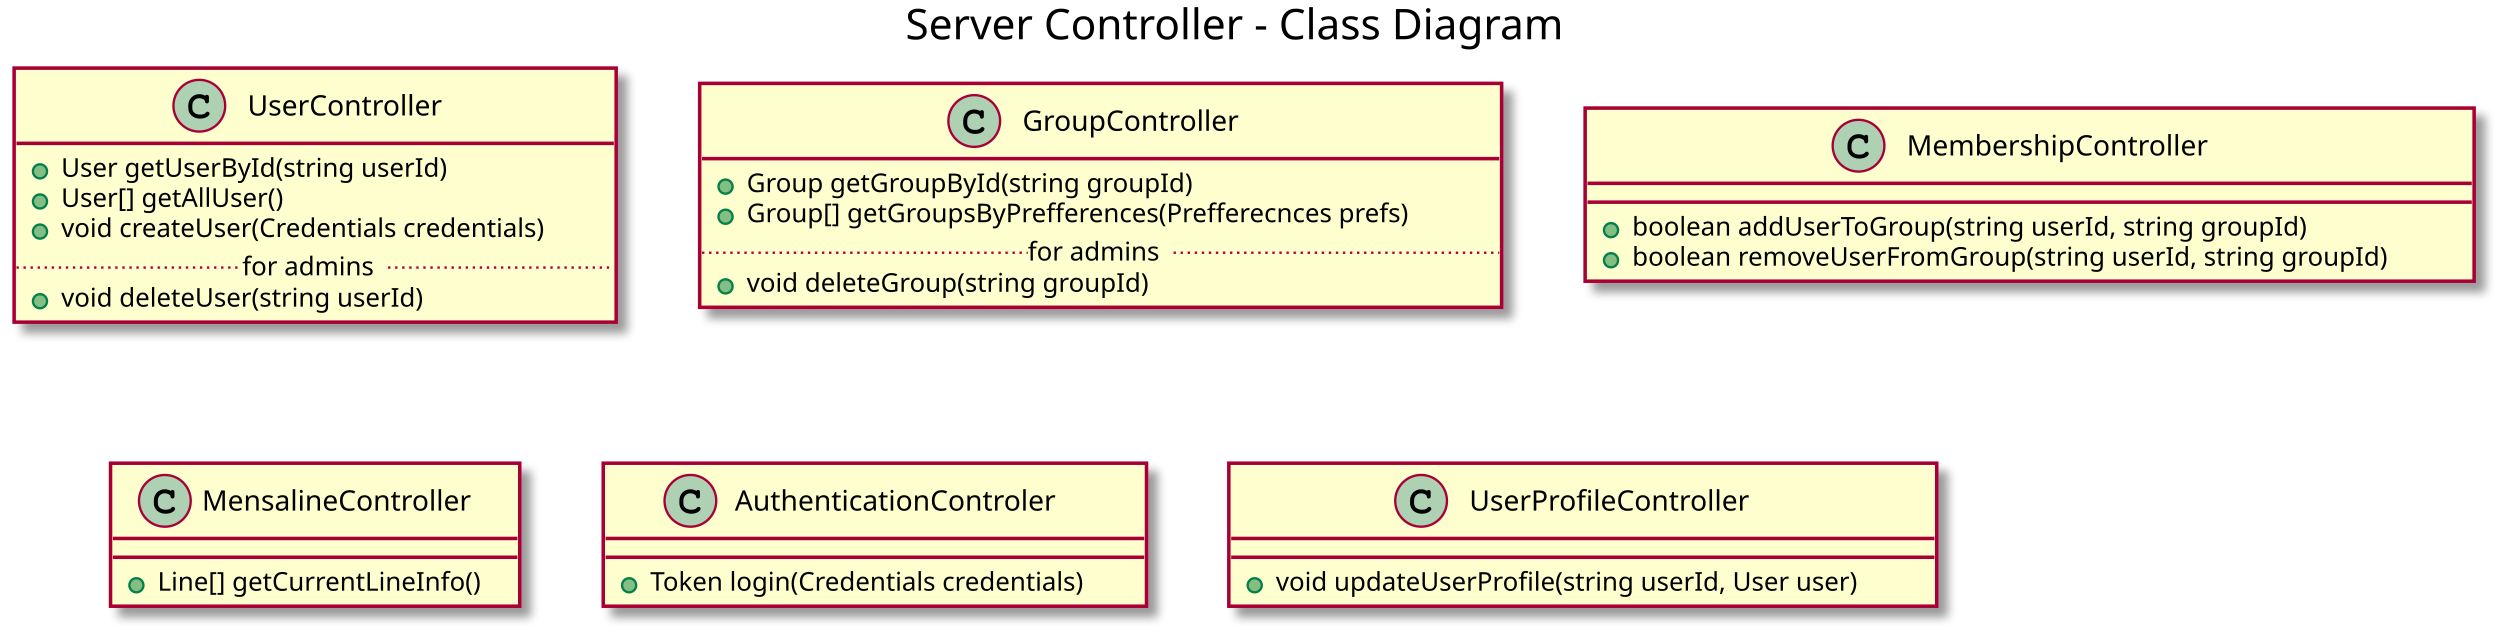
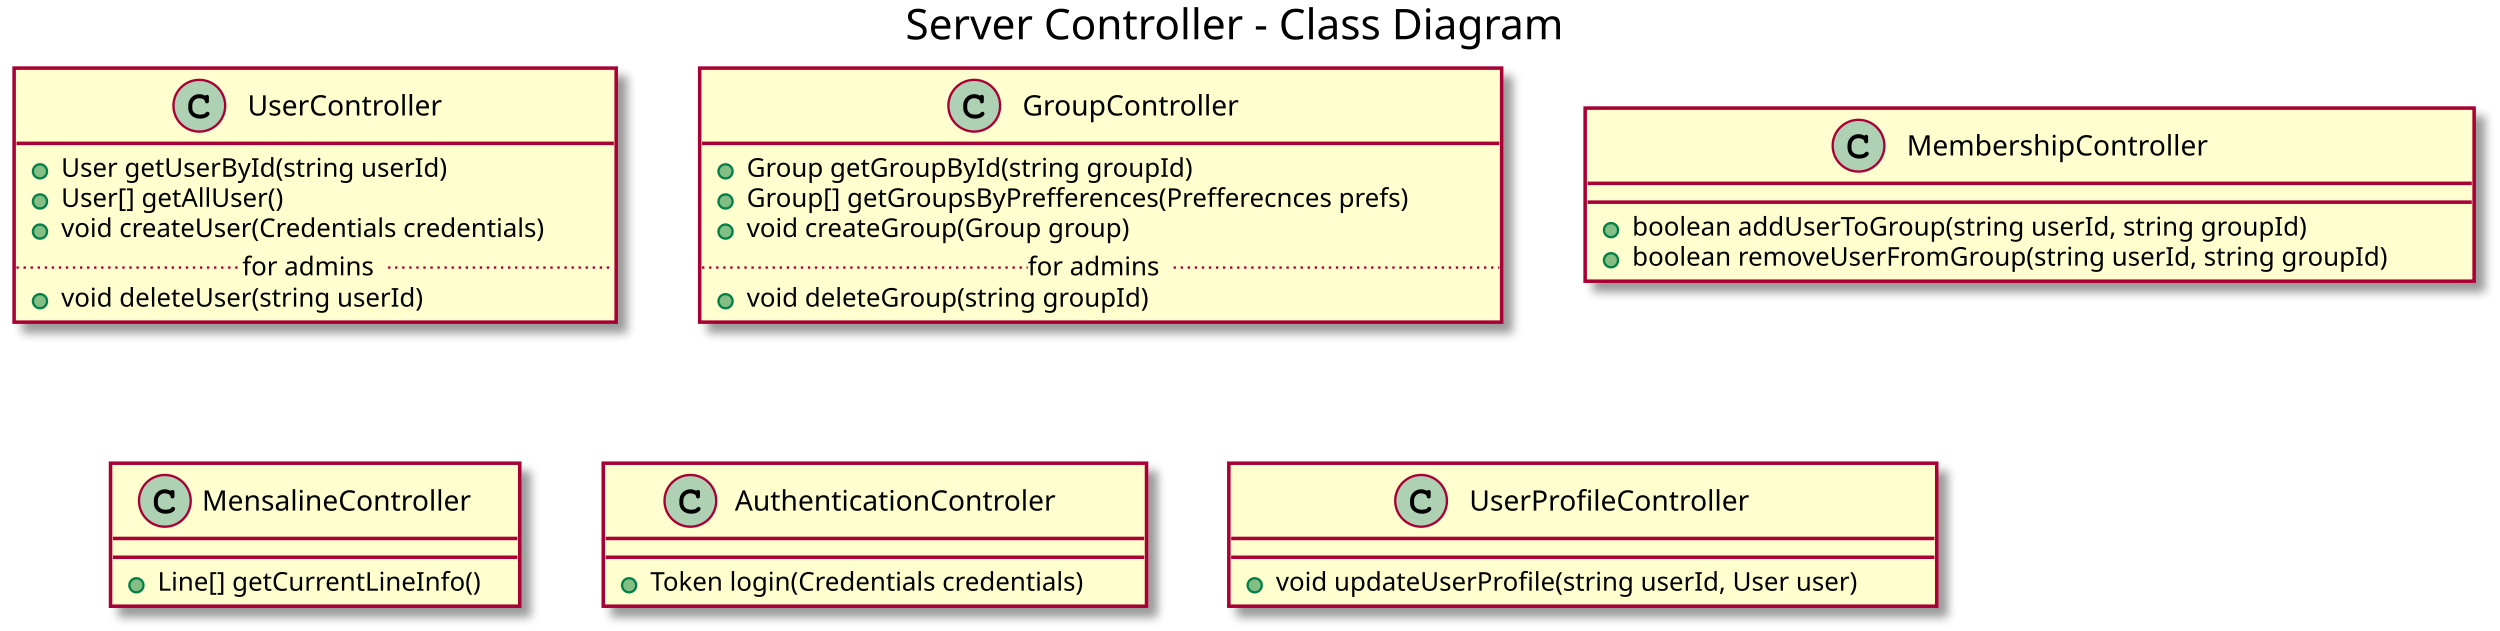
<svg xmlns="http://www.w3.org/2000/svg" contentScriptType="application/ecmascript" contentStyleType="text/css" height="268px" preserveAspectRatio="none" style="width:1063px;height:268px;" version="1.1" viewBox="0 0 1063 268" width="1063px" zoomAndPan="magnify">
  <defs>
-     <filter height="300%" id="f1gvx0rxflz3wf" width="300%" x="-1" y="-1">
+     <filter height="300%" id="fc0rj6nz15pzl" width="300%" x="-1" y="-1">
      <feGaussianBlur result="blurOut" stdDeviation="2.0" />
      <feColorMatrix in="blurOut" result="blurOut2" type="matrix" values="0 0 0 0 0 0 0 0 0 0 0 0 0 0 0 0 0 0 .4 0" />
      <feOffset dx="4.0" dy="4.0" in="blurOut2" result="blurOut3" />
      <feBlend in="SourceGraphic" in2="blurOut3" mode="normal" />
    </filter>
  </defs>
  <g>
    <text fill="#000000" font-family="sans-serif" font-size="18" lengthAdjust="spacingAndGlyphs" textLength="300" x="385" y="16.708">Server Controller - Class Diagram</text>
-     <rect fill="#FEFECE" filter="url(#f1gvx0rxflz3wf)" height="108.023" id="UserController" style="stroke: #A80036; stroke-width: 1.5;" width="256" x="6" y="28.953" />
+     <rect fill="#FEFECE" filter="url(#fc0rj6nz15pzl)" height="108.023" id="UserController" style="stroke: #A80036; stroke-width: 1.5;" width="256" x="6" y="28.953" />
    <ellipse cx="84.75" cy="44.953" fill="#ADD1B2" rx="11" ry="11" style="stroke: #A80036; stroke-width: 1.0;" />
    <path d="M87.094,40.625 L87.266,40.703 C87.484,40.391 87.688,40.297 87.984,40.297 C88.281,40.297 88.562,40.438 88.719,40.703 C88.812,40.859 88.828,40.984 88.828,41.422 L88.828,42.844 C88.828,43.266 88.797,43.453 88.688,43.609 C88.516,43.828 88.25,43.969 87.984,43.969 C87.766,43.969 87.531,43.859 87.391,43.719 C87.25,43.594 87.219,43.469 87.156,43.062 C87.062,42.656 86.891,42.438 86.406,42.156 C85.938,41.906 85.328,41.75 84.75,41.75 C83.016,41.75 81.766,43.062 81.766,44.844 L81.766,45.938 C81.766,47.641 83.062,48.734 85.109,48.734 C85.875,48.734 86.562,48.609 86.984,48.344 C87.172,48.25 87.172,48.25 87.625,47.766 C87.812,47.578 88.016,47.5 88.234,47.5 C88.703,47.5 89.094,47.891 89.094,48.344 C89.094,48.734 88.766,49.188 88.188,49.594 C87.438,50.141 86.281,50.438 85.062,50.438 C82.172,50.438 80.062,48.547 80.062,45.969 L80.062,44.844 C80.062,42.125 82.062,40.047 84.688,40.047 C85.562,40.047 86.156,40.188 87.094,40.625 Z " />
    <text fill="#000000" font-family="sans-serif" font-size="12" lengthAdjust="spacingAndGlyphs" textLength="90" x="105.25" y="49.107">UserController</text>
    <line style="stroke: #A80036; stroke-width: 1.5;" x1="7" x2="261" y1="60.953" y2="60.953" />
    <ellipse cx="17" cy="72.856" fill="#84BE84" rx="3" ry="3" style="stroke: #038048; stroke-width: 1.0;" />
    <text fill="#000000" font-family="sans-serif" font-size="11" lengthAdjust="spacingAndGlyphs" textLength="181" x="26" y="75.164">User getUserById(string userId)</text>
    <ellipse cx="17" cy="85.66" fill="#84BE84" rx="3" ry="3" style="stroke: #038048; stroke-width: 1.0;" />
    <text fill="#000000" font-family="sans-serif" font-size="11" lengthAdjust="spacingAndGlyphs" textLength="105" x="26" y="87.968">User[] getAllUser()</text>
    <ellipse cx="17" cy="98.465" fill="#84BE84" rx="3" ry="3" style="stroke: #038048; stroke-width: 1.0;" />
    <text fill="#000000" font-family="sans-serif" font-size="11" lengthAdjust="spacingAndGlyphs" textLength="230" x="26" y="100.773">void createUser(Credentials credentials)</text>
    <ellipse cx="17" cy="128.074" fill="#84BE84" rx="3" ry="3" style="stroke: #038048; stroke-width: 1.0;" />
    <text fill="#000000" font-family="sans-serif" font-size="11" lengthAdjust="spacingAndGlyphs" textLength="170" x="26" y="130.382">void deleteUser(string userId)</text>
    <line style="stroke: #A80036; stroke-width: 1.0; stroke-dasharray: 1.0,2.0;" x1="7" x2="103" y1="113.769" y2="113.769" />
    <text fill="#000000" font-family="sans-serif" font-size="11" lengthAdjust="spacingAndGlyphs" textLength="62" x="103" y="117.078">for admins</text>
    <line style="stroke: #A80036; stroke-width: 1.0; stroke-dasharray: 1.0,2.0;" x1="165" x2="261" y1="113.769" y2="113.769" />
-     <rect fill="#FEFECE" filter="url(#f1gvx0rxflz3wf)" height="95.219" id="GroupController" style="stroke: #A80036; stroke-width: 1.5;" width="341" x="297.5" y="35.453" />
-     <ellipse cx="414.25" cy="51.453" fill="#ADD1B2" rx="11" ry="11" style="stroke: #A80036; stroke-width: 1.0;" />
-     <path d="M416.594,47.125 L416.766,47.203 C416.984,46.891 417.188,46.797 417.484,46.797 C417.781,46.797 418.062,46.938 418.219,47.203 C418.312,47.359 418.328,47.484 418.328,47.922 L418.328,49.344 C418.328,49.766 418.297,49.953 418.188,50.109 C418.016,50.328 417.75,50.469 417.484,50.469 C417.266,50.469 417.031,50.359 416.891,50.219 C416.75,50.094 416.719,49.969 416.656,49.562 C416.562,49.156 416.391,48.938 415.906,48.656 C415.438,48.406 414.828,48.25 414.25,48.25 C412.516,48.25 411.266,49.562 411.266,51.344 L411.266,52.438 C411.266,54.141 412.562,55.234 414.609,55.234 C415.375,55.234 416.062,55.109 416.484,54.844 C416.672,54.75 416.672,54.75 417.125,54.266 C417.312,54.078 417.516,54 417.734,54 C418.203,54 418.594,54.391 418.594,54.844 C418.594,55.234 418.266,55.688 417.688,56.094 C416.938,56.641 415.781,56.938 414.562,56.938 C411.672,56.938 409.562,55.047 409.562,52.469 L409.562,51.344 C409.562,48.625 411.562,46.547 414.188,46.547 C415.062,46.547 415.656,46.688 416.594,47.125 Z " />
-     <text fill="#000000" font-family="sans-serif" font-size="12" lengthAdjust="spacingAndGlyphs" textLength="99" x="434.75" y="55.607">GroupController</text>
-     <line style="stroke: #A80036; stroke-width: 1.5;" x1="298.5" x2="637.5" y1="67.453" y2="67.453" />
-     <ellipse cx="308.5" cy="79.356" fill="#84BE84" rx="3" ry="3" style="stroke: #038048; stroke-width: 1.0;" />
-     <text fill="#000000" font-family="sans-serif" font-size="11" lengthAdjust="spacingAndGlyphs" textLength="204" x="317.5" y="81.664">Group getGroupById(string groupId)</text>
-     <ellipse cx="308.5" cy="92.16" fill="#84BE84" rx="3" ry="3" style="stroke: #038048; stroke-width: 1.0;" />
-     <text fill="#000000" font-family="sans-serif" font-size="11" lengthAdjust="spacingAndGlyphs" textLength="315" x="317.5" y="94.468">Group[] getGroupsByPrefferences(Prefferecnces prefs)</text>
-     <ellipse cx="308.5" cy="121.769" fill="#84BE84" rx="3" ry="3" style="stroke: #038048; stroke-width: 1.0;" />
-     <text fill="#000000" font-family="sans-serif" font-size="11" lengthAdjust="spacingAndGlyphs" textLength="185" x="317.5" y="124.078">void deleteGroup(string groupId)</text>
-     <line style="stroke: #A80036; stroke-width: 1.0; stroke-dasharray: 1.0,2.0;" x1="298.5" x2="437" y1="107.465" y2="107.465" />
-     <text fill="#000000" font-family="sans-serif" font-size="11" lengthAdjust="spacingAndGlyphs" textLength="62" x="437" y="110.773">for admins</text>
-     <line style="stroke: #A80036; stroke-width: 1.0; stroke-dasharray: 1.0,2.0;" x1="499" x2="637.5" y1="107.465" y2="107.465" />
-     <rect fill="#FEFECE" filter="url(#f1gvx0rxflz3wf)" height="73.609" id="MembershipController" style="stroke: #A80036; stroke-width: 1.5;" width="378" x="674" y="45.953" />
+     <rect fill="#FEFECE" filter="url(#fc0rj6nz15pzl)" height="108.023" id="GroupController" style="stroke: #A80036; stroke-width: 1.5;" width="341" x="297.5" y="28.953" />
+     <ellipse cx="414.25" cy="44.953" fill="#ADD1B2" rx="11" ry="11" style="stroke: #A80036; stroke-width: 1.0;" />
+     <path d="M416.594,40.625 L416.766,40.703 C416.984,40.391 417.188,40.297 417.484,40.297 C417.781,40.297 418.062,40.438 418.219,40.703 C418.312,40.859 418.328,40.984 418.328,41.422 L418.328,42.844 C418.328,43.266 418.297,43.453 418.188,43.609 C418.016,43.828 417.75,43.969 417.484,43.969 C417.266,43.969 417.031,43.859 416.891,43.719 C416.75,43.594 416.719,43.469 416.656,43.062 C416.562,42.656 416.391,42.438 415.906,42.156 C415.438,41.906 414.828,41.75 414.25,41.75 C412.516,41.75 411.266,43.062 411.266,44.844 L411.266,45.938 C411.266,47.641 412.562,48.734 414.609,48.734 C415.375,48.734 416.062,48.609 416.484,48.344 C416.672,48.25 416.672,48.25 417.125,47.766 C417.312,47.578 417.516,47.5 417.734,47.5 C418.203,47.5 418.594,47.891 418.594,48.344 C418.594,48.734 418.266,49.188 417.688,49.594 C416.938,50.141 415.781,50.438 414.562,50.438 C411.672,50.438 409.562,48.547 409.562,45.969 L409.562,44.844 C409.562,42.125 411.562,40.047 414.188,40.047 C415.062,40.047 415.656,40.188 416.594,40.625 Z " />
+     <text fill="#000000" font-family="sans-serif" font-size="12" lengthAdjust="spacingAndGlyphs" textLength="99" x="434.75" y="49.107">GroupController</text>
+     <line style="stroke: #A80036; stroke-width: 1.5;" x1="298.5" x2="637.5" y1="60.953" y2="60.953" />
+     <ellipse cx="308.5" cy="72.856" fill="#84BE84" rx="3" ry="3" style="stroke: #038048; stroke-width: 1.0;" />
+     <text fill="#000000" font-family="sans-serif" font-size="11" lengthAdjust="spacingAndGlyphs" textLength="204" x="317.5" y="75.164">Group getGroupById(string groupId)</text>
+     <ellipse cx="308.5" cy="85.66" fill="#84BE84" rx="3" ry="3" style="stroke: #038048; stroke-width: 1.0;" />
+     <text fill="#000000" font-family="sans-serif" font-size="11" lengthAdjust="spacingAndGlyphs" textLength="315" x="317.5" y="87.968">Group[] getGroupsByPrefferences(Prefferecnces prefs)</text>
+     <ellipse cx="308.5" cy="98.465" fill="#84BE84" rx="3" ry="3" style="stroke: #038048; stroke-width: 1.0;" />
+     <text fill="#000000" font-family="sans-serif" font-size="11" lengthAdjust="spacingAndGlyphs" textLength="178" x="317.5" y="100.773">void createGroup(Group group)</text>
+     <ellipse cx="308.5" cy="128.074" fill="#84BE84" rx="3" ry="3" style="stroke: #038048; stroke-width: 1.0;" />
+     <text fill="#000000" font-family="sans-serif" font-size="11" lengthAdjust="spacingAndGlyphs" textLength="185" x="317.5" y="130.382">void deleteGroup(string groupId)</text>
+     <line style="stroke: #A80036; stroke-width: 1.0; stroke-dasharray: 1.0,2.0;" x1="298.5" x2="437" y1="113.769" y2="113.769" />
+     <text fill="#000000" font-family="sans-serif" font-size="11" lengthAdjust="spacingAndGlyphs" textLength="62" x="437" y="117.078">for admins</text>
+     <line style="stroke: #A80036; stroke-width: 1.0; stroke-dasharray: 1.0,2.0;" x1="499" x2="637.5" y1="113.769" y2="113.769" />
+     <rect fill="#FEFECE" filter="url(#fc0rj6nz15pzl)" height="73.609" id="MembershipController" style="stroke: #A80036; stroke-width: 1.5;" width="378" x="674" y="45.953" />
    <ellipse cx="790.25" cy="61.953" fill="#ADD1B2" rx="11" ry="11" style="stroke: #A80036; stroke-width: 1.0;" />
    <path d="M792.594,57.625 L792.766,57.703 C792.984,57.391 793.188,57.297 793.484,57.297 C793.781,57.297 794.062,57.438 794.219,57.703 C794.312,57.859 794.328,57.984 794.328,58.422 L794.328,59.844 C794.328,60.266 794.297,60.453 794.188,60.609 C794.016,60.828 793.75,60.969 793.484,60.969 C793.266,60.969 793.031,60.859 792.891,60.719 C792.75,60.594 792.719,60.469 792.656,60.062 C792.562,59.656 792.391,59.438 791.906,59.156 C791.438,58.906 790.828,58.75 790.25,58.75 C788.516,58.75 787.266,60.062 787.266,61.844 L787.266,62.938 C787.266,64.641 788.562,65.734 790.609,65.734 C791.375,65.734 792.062,65.609 792.484,65.344 C792.672,65.25 792.672,65.25 793.125,64.766 C793.312,64.578 793.516,64.5 793.734,64.5 C794.203,64.5 794.594,64.891 794.594,65.344 C794.594,65.734 794.266,66.188 793.688,66.594 C792.938,67.141 791.781,67.438 790.562,67.438 C787.672,67.438 785.562,65.547 785.562,62.969 L785.562,61.844 C785.562,59.125 787.562,57.047 790.188,57.047 C791.062,57.047 791.656,57.188 792.594,57.625 Z " />
    <text fill="#000000" font-family="sans-serif" font-size="12" lengthAdjust="spacingAndGlyphs" textLength="137" x="810.75" y="66.107">MembershipController</text>
    <line style="stroke: #A80036; stroke-width: 1.5;" x1="675" x2="1051" y1="77.953" y2="77.953" />
    <line style="stroke: #A80036; stroke-width: 1.5;" x1="675" x2="1051" y1="85.953" y2="85.953" />
    <ellipse cx="685" cy="97.856" fill="#84BE84" rx="3" ry="3" style="stroke: #038048; stroke-width: 1.0;" />
    <text fill="#000000" font-family="sans-serif" font-size="11" lengthAdjust="spacingAndGlyphs" textLength="315" x="694" y="100.164">boolean addUserToGroup(string userId, string groupId)</text>
    <ellipse cx="685" cy="110.66" fill="#84BE84" rx="3" ry="3" style="stroke: #038048; stroke-width: 1.0;" />
    <text fill="#000000" font-family="sans-serif" font-size="11" lengthAdjust="spacingAndGlyphs" textLength="352" x="694" y="112.968">boolean removeUserFromGroup(string userId, string groupId)</text>
-     <rect fill="#FEFECE" filter="url(#f1gvx0rxflz3wf)" height="60.805" id="MensalineController" style="stroke: #A80036; stroke-width: 1.5;" width="174" x="47" y="196.953" />
+     <rect fill="#FEFECE" filter="url(#fc0rj6nz15pzl)" height="60.805" id="MensalineController" style="stroke: #A80036; stroke-width: 1.5;" width="174" x="47" y="196.953" />
    <ellipse cx="70.1" cy="212.953" fill="#ADD1B2" rx="11" ry="11" style="stroke: #A80036; stroke-width: 1.0;" />
    <path d="M72.444,208.625 L72.616,208.703 C72.834,208.391 73.037,208.297 73.334,208.297 C73.631,208.297 73.912,208.438 74.069,208.703 C74.162,208.859 74.178,208.984 74.178,209.422 L74.178,210.844 C74.178,211.266 74.147,211.453 74.037,211.609 C73.866,211.828 73.6,211.969 73.334,211.969 C73.116,211.969 72.881,211.859 72.741,211.719 C72.6,211.594 72.569,211.469 72.506,211.062 C72.412,210.656 72.241,210.438 71.756,210.156 C71.287,209.906 70.678,209.75 70.1,209.75 C68.366,209.75 67.116,211.062 67.116,212.844 L67.116,213.938 C67.116,215.641 68.412,216.734 70.459,216.734 C71.225,216.734 71.912,216.609 72.334,216.344 C72.522,216.25 72.522,216.25 72.975,215.766 C73.162,215.578 73.366,215.5 73.584,215.5 C74.053,215.5 74.444,215.891 74.444,216.344 C74.444,216.734 74.116,217.188 73.537,217.594 C72.787,218.141 71.631,218.438 70.412,218.438 C67.522,218.438 65.412,216.547 65.412,213.969 L65.412,212.844 C65.412,210.125 67.412,208.047 70.037,208.047 C70.912,208.047 71.506,208.188 72.444,208.625 Z " />
    <text fill="#000000" font-family="sans-serif" font-size="12" lengthAdjust="spacingAndGlyphs" textLength="124" x="85.9" y="217.107">MensalineController</text>
    <line style="stroke: #A80036; stroke-width: 1.5;" x1="48" x2="220" y1="228.953" y2="228.953" />
    <line style="stroke: #A80036; stroke-width: 1.5;" x1="48" x2="220" y1="236.953" y2="236.953" />
    <ellipse cx="58" cy="248.856" fill="#84BE84" rx="3" ry="3" style="stroke: #038048; stroke-width: 1.0;" />
    <text fill="#000000" font-family="sans-serif" font-size="11" lengthAdjust="spacingAndGlyphs" textLength="148" x="67" y="251.164">Line[] getCurrentLineInfo()</text>
-     <rect fill="#FEFECE" filter="url(#f1gvx0rxflz3wf)" height="60.805" id="AuthenticationControler" style="stroke: #A80036; stroke-width: 1.5;" width="231" x="256.5" y="196.953" />
+     <rect fill="#FEFECE" filter="url(#fc0rj6nz15pzl)" height="60.805" id="AuthenticationControler" style="stroke: #A80036; stroke-width: 1.5;" width="231" x="256.5" y="196.953" />
    <ellipse cx="293.55" cy="212.953" fill="#ADD1B2" rx="11" ry="11" style="stroke: #A80036; stroke-width: 1.0;" />
    <path d="M295.894,208.625 L296.066,208.703 C296.284,208.391 296.488,208.297 296.784,208.297 C297.081,208.297 297.363,208.438 297.519,208.703 C297.613,208.859 297.628,208.984 297.628,209.422 L297.628,210.844 C297.628,211.266 297.597,211.453 297.488,211.609 C297.316,211.828 297.05,211.969 296.784,211.969 C296.566,211.969 296.331,211.859 296.191,211.719 C296.05,211.594 296.019,211.469 295.956,211.062 C295.863,210.656 295.691,210.438 295.206,210.156 C294.738,209.906 294.128,209.75 293.55,209.75 C291.816,209.75 290.566,211.062 290.566,212.844 L290.566,213.938 C290.566,215.641 291.863,216.734 293.909,216.734 C294.675,216.734 295.363,216.609 295.784,216.344 C295.972,216.25 295.972,216.25 296.425,215.766 C296.613,215.578 296.816,215.5 297.034,215.5 C297.503,215.5 297.894,215.891 297.894,216.344 C297.894,216.734 297.566,217.188 296.988,217.594 C296.238,218.141 295.081,218.438 293.863,218.438 C290.972,218.438 288.863,216.547 288.863,213.969 L288.863,212.844 C288.863,210.125 290.863,208.047 293.488,208.047 C294.363,208.047 294.956,208.188 295.894,208.625 Z " />
    <text fill="#000000" font-family="sans-serif" font-size="12" lengthAdjust="spacingAndGlyphs" textLength="150" x="312.45" y="217.107">AuthenticationControler</text>
    <line style="stroke: #A80036; stroke-width: 1.5;" x1="257.5" x2="486.5" y1="228.953" y2="228.953" />
    <line style="stroke: #A80036; stroke-width: 1.5;" x1="257.5" x2="486.5" y1="236.953" y2="236.953" />
    <ellipse cx="267.5" cy="248.856" fill="#84BE84" rx="3" ry="3" style="stroke: #038048; stroke-width: 1.0;" />
    <text fill="#000000" font-family="sans-serif" font-size="11" lengthAdjust="spacingAndGlyphs" textLength="205" x="276.5" y="251.164">Token login(Credentials credentials)</text>
-     <rect fill="#FEFECE" filter="url(#f1gvx0rxflz3wf)" height="60.805" id="UserProfileController" style="stroke: #A80036; stroke-width: 1.5;" width="301" x="522.5" y="196.953" />
+     <rect fill="#FEFECE" filter="url(#fc0rj6nz15pzl)" height="60.805" id="UserProfileController" style="stroke: #A80036; stroke-width: 1.5;" width="301" x="522.5" y="196.953" />
    <ellipse cx="604.25" cy="212.953" fill="#ADD1B2" rx="11" ry="11" style="stroke: #A80036; stroke-width: 1.0;" />
    <path d="M606.594,208.625 L606.766,208.703 C606.984,208.391 607.188,208.297 607.484,208.297 C607.781,208.297 608.062,208.438 608.219,208.703 C608.312,208.859 608.328,208.984 608.328,209.422 L608.328,210.844 C608.328,211.266 608.297,211.453 608.188,211.609 C608.016,211.828 607.75,211.969 607.484,211.969 C607.266,211.969 607.031,211.859 606.891,211.719 C606.75,211.594 606.719,211.469 606.656,211.062 C606.562,210.656 606.391,210.438 605.906,210.156 C605.438,209.906 604.828,209.75 604.25,209.75 C602.516,209.75 601.266,211.062 601.266,212.844 L601.266,213.938 C601.266,215.641 602.562,216.734 604.609,216.734 C605.375,216.734 606.062,216.609 606.484,216.344 C606.672,216.25 606.672,216.25 607.125,215.766 C607.312,215.578 607.516,215.5 607.734,215.5 C608.203,215.5 608.594,215.891 608.594,216.344 C608.594,216.734 608.266,217.188 607.688,217.594 C606.938,218.141 605.781,218.438 604.562,218.438 C601.672,218.438 599.562,216.547 599.562,213.969 L599.562,212.844 C599.562,210.125 601.562,208.047 604.188,208.047 C605.062,208.047 605.656,208.188 606.594,208.625 Z " />
    <text fill="#000000" font-family="sans-serif" font-size="12" lengthAdjust="spacingAndGlyphs" textLength="129" x="624.75" y="217.107">UserProfileController</text>
    <line style="stroke: #A80036; stroke-width: 1.5;" x1="523.5" x2="822.5" y1="228.953" y2="228.953" />
    <line style="stroke: #A80036; stroke-width: 1.5;" x1="523.5" x2="822.5" y1="236.953" y2="236.953" />
    <ellipse cx="533.5" cy="248.856" fill="#84BE84" rx="3" ry="3" style="stroke: #038048; stroke-width: 1.0;" />
    <text fill="#000000" font-family="sans-serif" font-size="11" lengthAdjust="spacingAndGlyphs" textLength="275" x="542.5" y="251.164">void updateUserProfile(string userId, User user)</text>
  </g>
</svg>
